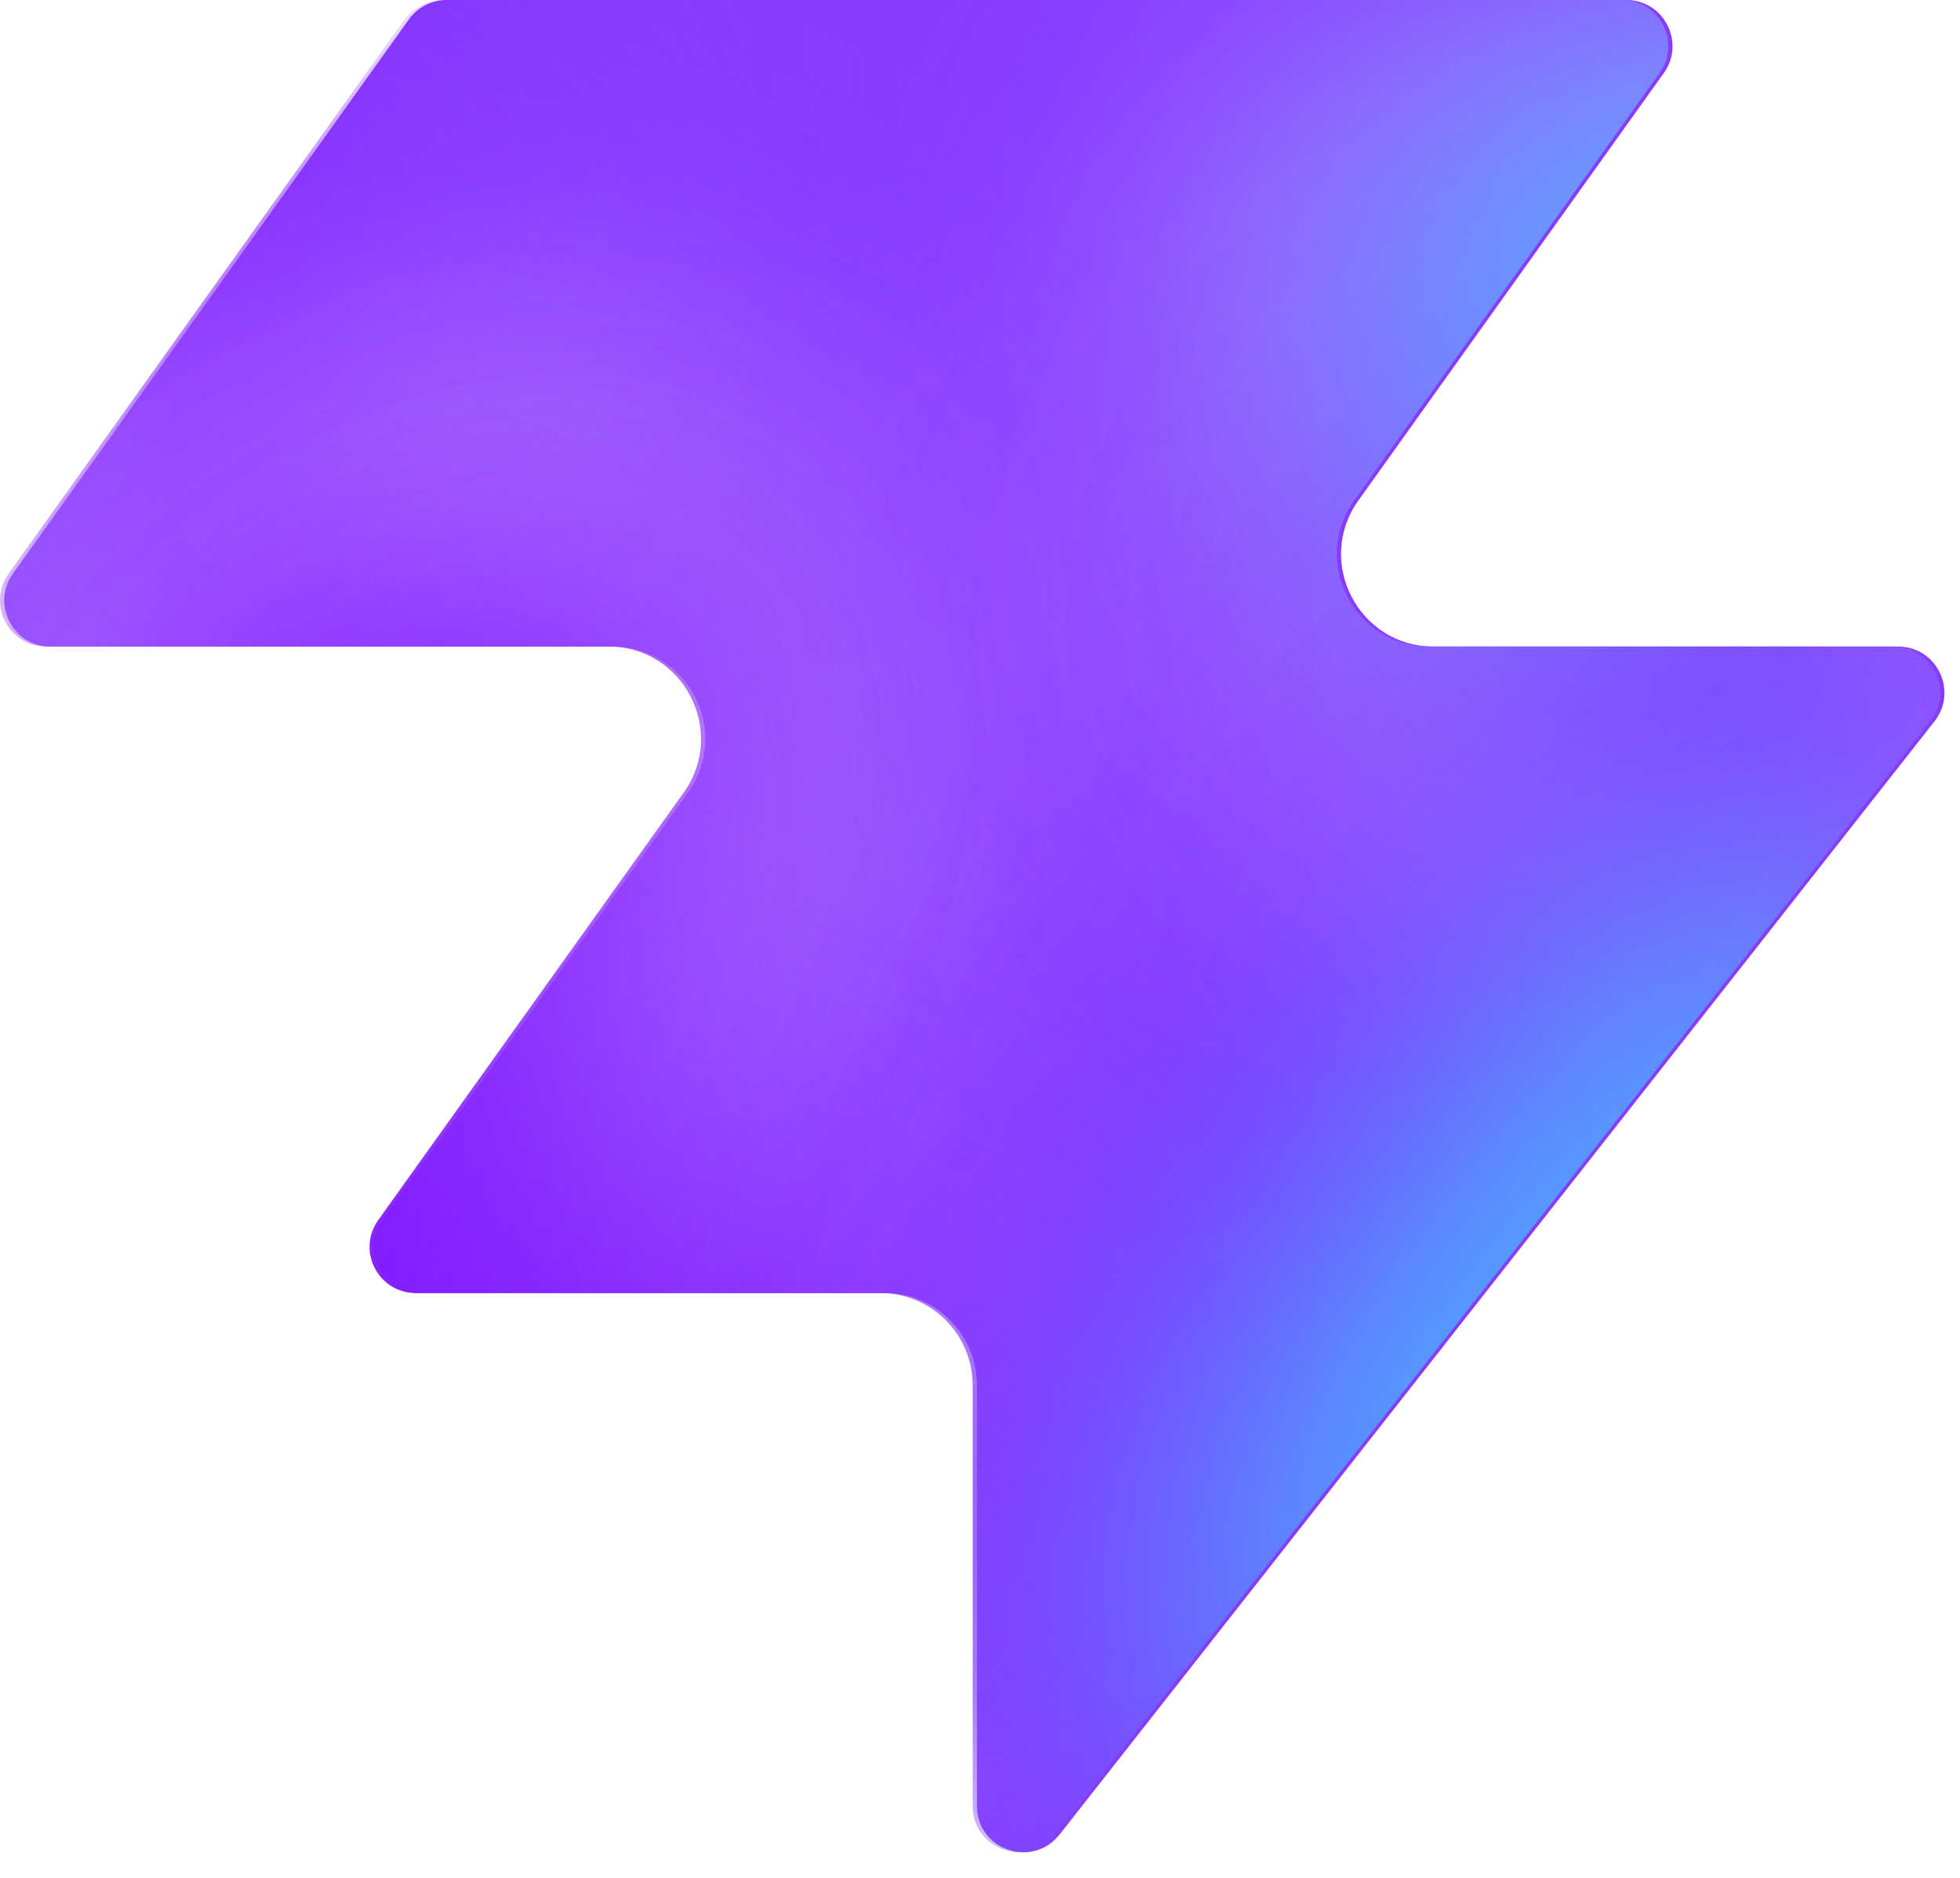
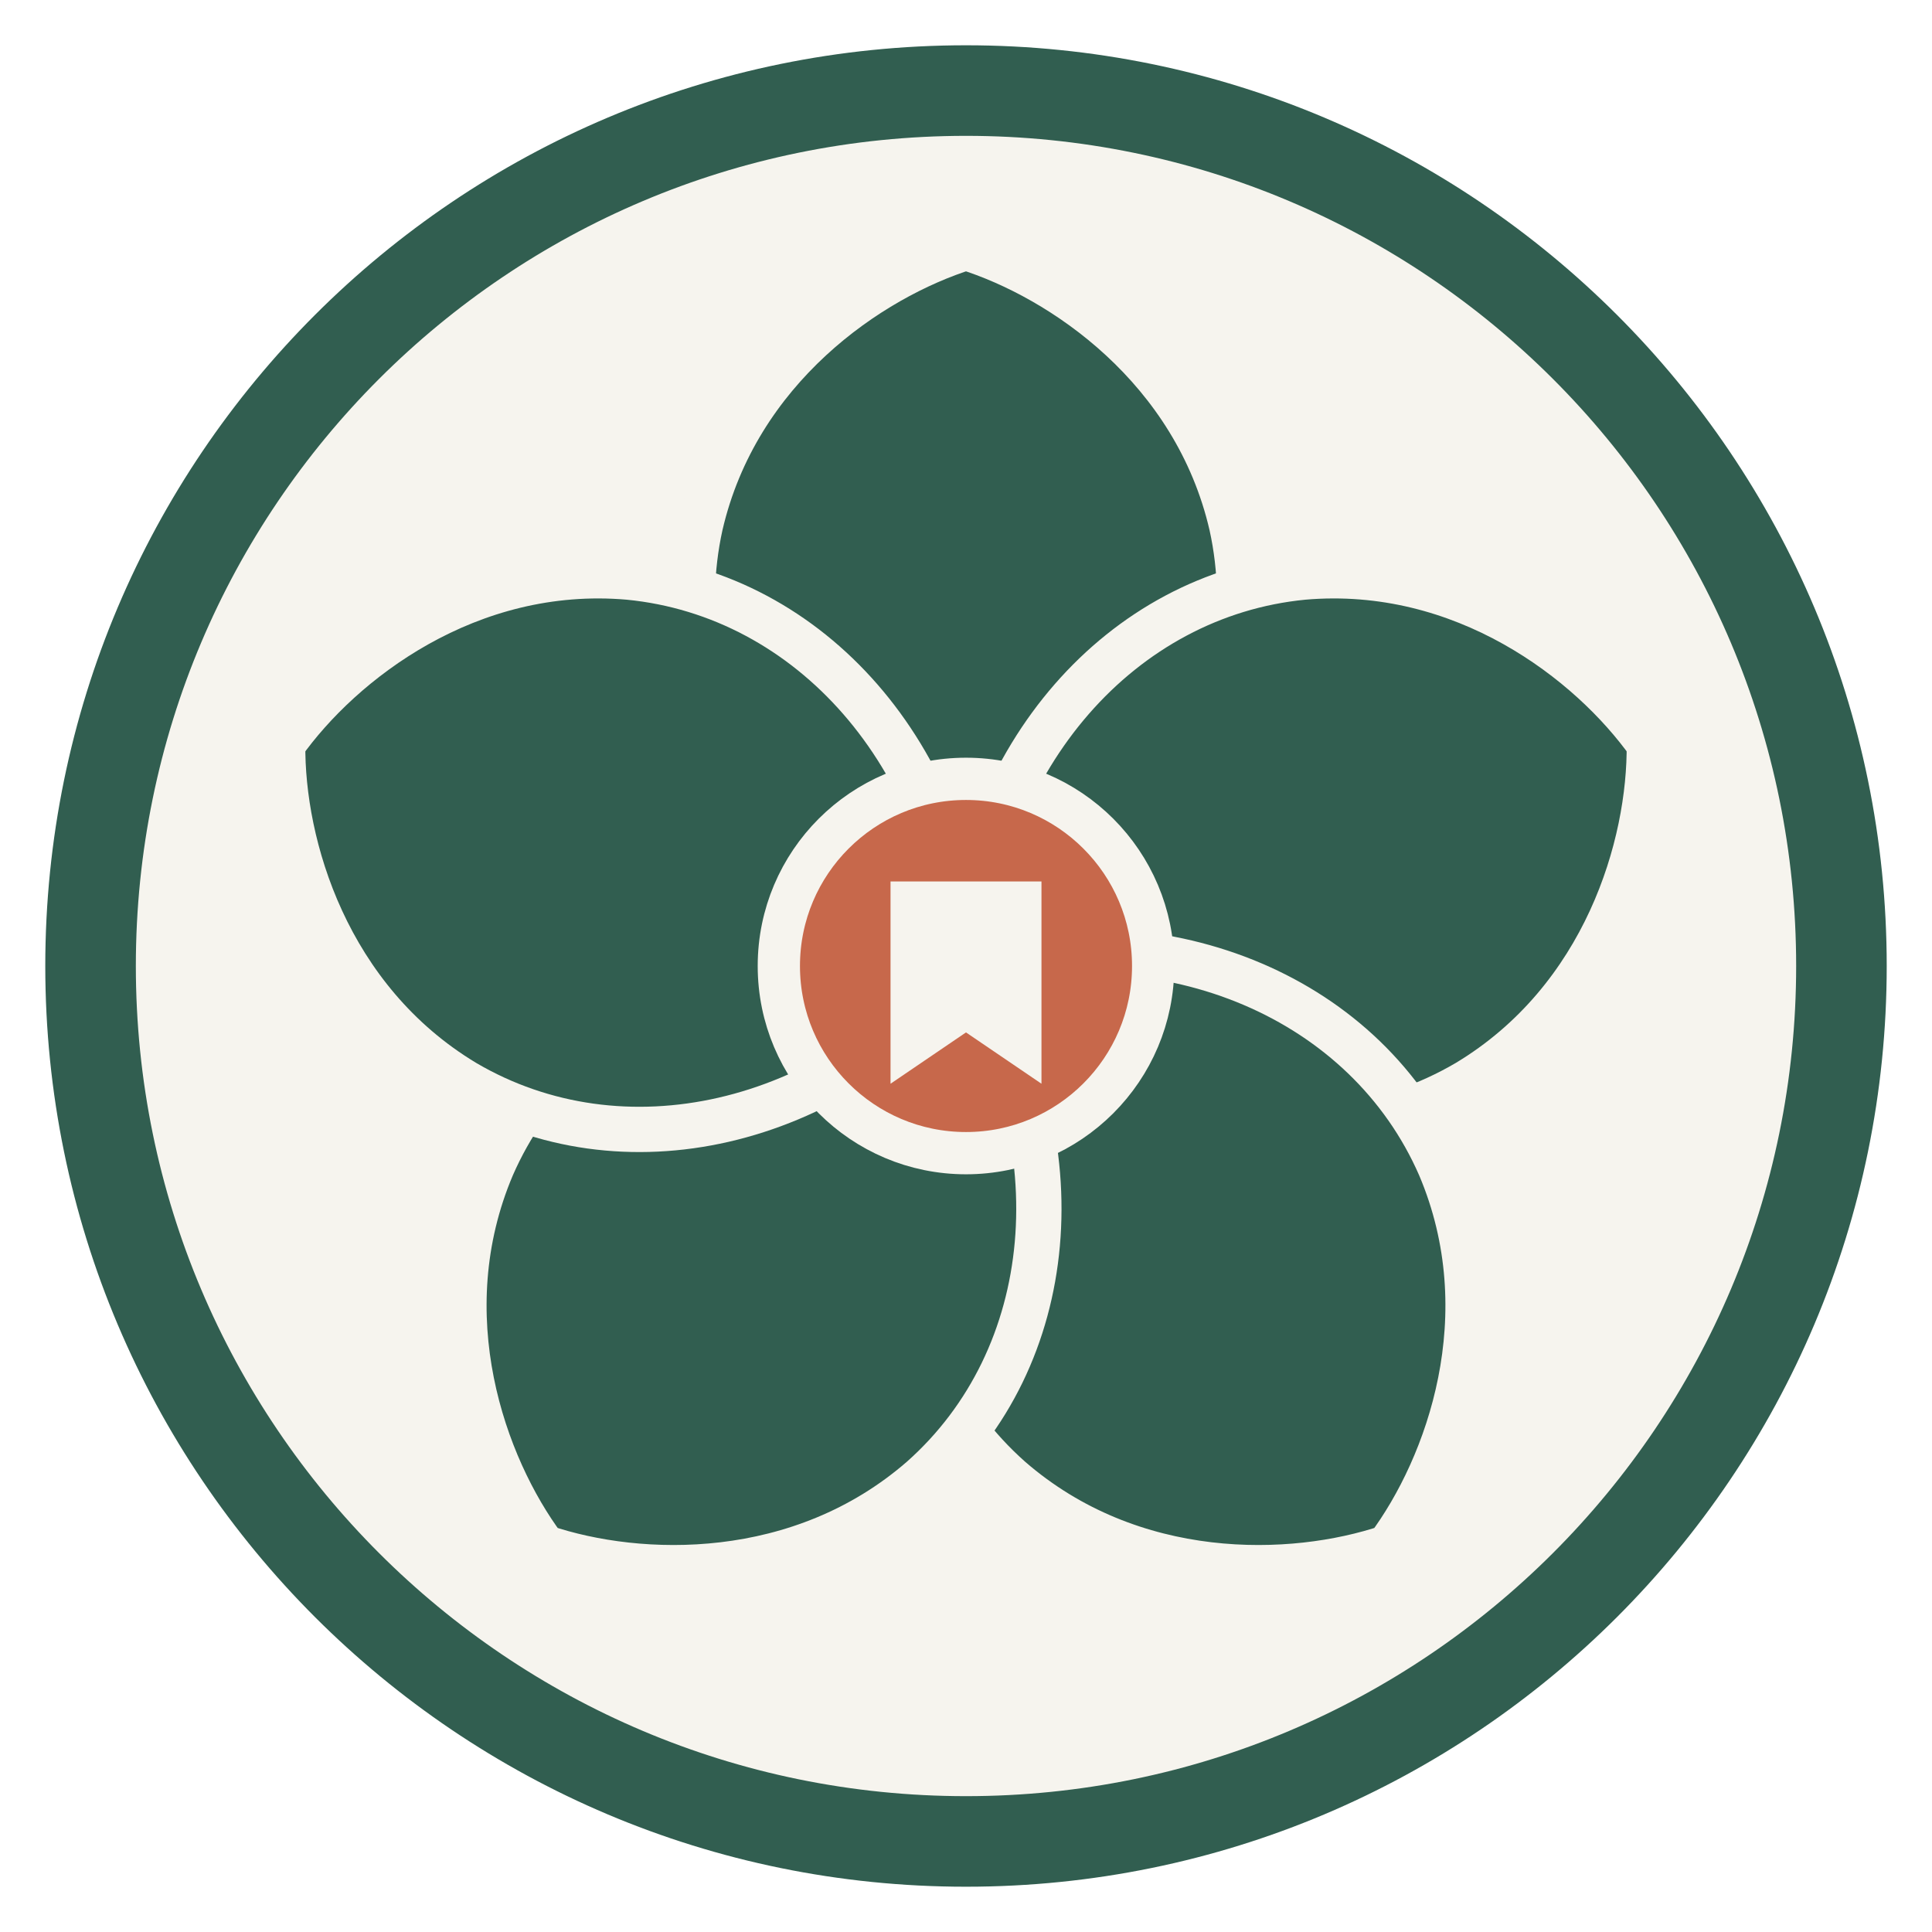
- <svg xmlns="http://www.w3.org/2000/svg" width="48" height="46" fill="none" viewBox="0 0 48 46">
-   <path fill="#863bff" d="M25.946 44.938c-.664.845-2.021.375-2.021-.698V33.937a2.26 2.26 0 0 0-2.262-2.262H10.287c-.92 0-1.456-1.04-.92-1.788l7.48-10.471c1.07-1.497 0-3.578-1.842-3.578H1.237c-.92 0-1.456-1.04-.92-1.788L10.013.474c.214-.297.556-.474.92-.474h28.894c.92 0 1.456 1.04.92 1.788l-7.48 10.471c-1.07 1.498 0 3.579 1.842 3.579h11.377c.943 0 1.473 1.088.89 1.83L25.947 44.94z" style="fill:#863bff;fill:color(display-p3 .525 .23 1);fill-opacity:1" />
-   <mask id="a" width="48" height="46" x="0" y="0" maskUnits="userSpaceOnUse" style="mask-type:alpha">
-     <path fill="#000" d="M25.842 44.938c-.664.844-2.021.375-2.021-.698V33.937a2.26 2.26 0 0 0-2.262-2.262H10.183c-.92 0-1.456-1.04-.92-1.788l7.48-10.471c1.07-1.498 0-3.579-1.842-3.579H1.133c-.92 0-1.456-1.04-.92-1.787L9.91.473c.214-.297.556-.474.92-.474h28.894c.92 0 1.456 1.04.92 1.788l-7.48 10.471c-1.07 1.498 0 3.578 1.842 3.578h11.377c.943 0 1.473 1.088.89 1.832L25.843 44.94z" style="fill:#000;fill-opacity:1" />
-   </mask>
-   <g mask="url(#a)">
-     <g filter="url(#b)">
-       <ellipse cx="5.508" cy="14.704" fill="#ede6ff" rx="5.508" ry="14.704" style="fill:#ede6ff;fill:color(display-p3 .927 .903 1);fill-opacity:1" transform="matrix(.00324 1 1 -.00324 -4.47 31.516)" />
-     </g>
-     <g filter="url(#c)">
-       <ellipse cx="10.399" cy="29.851" fill="#ede6ff" rx="10.399" ry="29.851" style="fill:#ede6ff;fill:color(display-p3 .927 .903 1);fill-opacity:1" transform="matrix(.00324 1 1 -.00324 -39.328 7.883)" />
-     </g>
-     <g filter="url(#d)">
-       <ellipse cx="5.508" cy="30.487" fill="#7e14ff" rx="5.508" ry="30.487" style="fill:#7e14ff;fill:color(display-p3 .492 .077 1);fill-opacity:1" transform="rotate(89.814 -25.913 -14.639)scale(1 -1)" />
-     </g>
-     <g filter="url(#e)">
-       <ellipse cx="5.508" cy="30.599" fill="#7e14ff" rx="5.508" ry="30.599" style="fill:#7e14ff;fill:color(display-p3 .492 .077 1);fill-opacity:1" transform="rotate(89.814 -32.644 -3.334)scale(1 -1)" />
-     </g>
-     <g filter="url(#f)">
-       <ellipse cx="5.508" cy="30.599" fill="#7e14ff" rx="5.508" ry="30.599" style="fill:#7e14ff;fill:color(display-p3 .492 .077 1);fill-opacity:1" transform="matrix(.00324 1 1 -.00324 -34.34 30.47)" />
-     </g>
-     <g filter="url(#g)">
-       <ellipse cx="14.072" cy="22.078" fill="#ede6ff" rx="14.072" ry="22.078" style="fill:#ede6ff;fill:color(display-p3 .927 .903 1);fill-opacity:1" transform="rotate(93.35 24.506 48.493)scale(-1 1)" />
-     </g>
-     <g filter="url(#h)">
-       <ellipse cx="3.47" cy="21.501" fill="#7e14ff" rx="3.47" ry="21.501" style="fill:#7e14ff;fill:color(display-p3 .492 .077 1);fill-opacity:1" transform="rotate(89.009 28.708 47.59)scale(-1 1)" />
-     </g>
-     <g filter="url(#i)">
-       <ellipse cx="3.47" cy="21.501" fill="#7e14ff" rx="3.47" ry="21.501" style="fill:#7e14ff;fill:color(display-p3 .492 .077 1);fill-opacity:1" transform="rotate(89.009 28.708 47.59)scale(-1 1)" />
-     </g>
-     <g filter="url(#j)">
-       <ellipse cx=".387" cy="8.972" fill="#7e14ff" rx="4.407" ry="29.108" style="fill:#7e14ff;fill:color(display-p3 .492 .077 1);fill-opacity:1" transform="rotate(39.51 .387 8.972)" />
-     </g>
-     <g filter="url(#k)">
-       <ellipse cx="47.523" cy="-6.092" fill="#7e14ff" rx="4.407" ry="29.108" style="fill:#7e14ff;fill:color(display-p3 .492 .077 1);fill-opacity:1" transform="rotate(37.892 47.523 -6.092)" />
-     </g>
-     <g filter="url(#l)">
-       <ellipse cx="41.412" cy="6.333" fill="#47bfff" rx="5.971" ry="9.665" style="fill:#47bfff;fill:color(display-p3 .28 .748 1);fill-opacity:1" transform="rotate(37.892 41.412 6.333)" />
-     </g>
-     <g filter="url(#m)">
-       <ellipse cx="-1.879" cy="38.332" fill="#7e14ff" rx="4.407" ry="29.108" style="fill:#7e14ff;fill:color(display-p3 .492 .077 1);fill-opacity:1" transform="rotate(37.892 -1.88 38.332)" />
-     </g>
-     <g filter="url(#n)">
-       <ellipse cx="-1.879" cy="38.332" fill="#7e14ff" rx="4.407" ry="29.108" style="fill:#7e14ff;fill:color(display-p3 .492 .077 1);fill-opacity:1" transform="rotate(37.892 -1.88 38.332)" />
-     </g>
-     <g filter="url(#o)">
-       <ellipse cx="35.651" cy="29.907" fill="#7e14ff" rx="4.407" ry="29.108" style="fill:#7e14ff;fill:color(display-p3 .492 .077 1);fill-opacity:1" transform="rotate(37.892 35.651 29.907)" />
-     </g>
-     <g filter="url(#p)">
-       <ellipse cx="38.418" cy="32.4" fill="#47bfff" rx="5.971" ry="15.297" style="fill:#47bfff;fill:color(display-p3 .28 .748 1);fill-opacity:1" transform="rotate(37.892 38.418 32.4)" />
-     </g>
+ <svg xmlns="http://www.w3.org/2000/svg" viewBox="0 0 64 64">
+   <circle cx="32" cy="32" r="29" fill="#f6f4ee" stroke="#315e50" stroke-width="3" />
+   <g fill="#315e50" stroke="#f6f4ee" stroke-width="1.5" stroke-linejoin="round">
+     <path id="p" d="M32 32C25.5 29.4 21.9 23.3 23.2 17.4 24.4 12.2 28.8 9.2 32 8.2c3.2 1 7.6 4 8.8 9.2 1.3 5.9-2.3 12-8.8 14.6Z" />
+     <use href="#p" transform="rotate(72 32 32)" />
+     <use href="#p" transform="rotate(144 32 32)" />
+     <use href="#p" transform="rotate(216 32 32)" />
+     <use href="#p" transform="rotate(288 32 32)" />
  </g>
-   <defs>
-     <filter id="b" width="60.045" height="41.654" x="-19.77" y="16.149" color-interpolation-filters="sRGB" filterUnits="userSpaceOnUse">
-       <feFlood flood-opacity="0" result="BackgroundImageFix" />
-       <feBlend in="SourceGraphic" in2="BackgroundImageFix" result="shape" />
-       <feGaussianBlur result="effect1_foregroundBlur_2002_17158" stdDeviation="7.659" />
-     </filter>
-     <filter id="c" width="90.34" height="51.437" x="-54.613" y="-7.533" color-interpolation-filters="sRGB" filterUnits="userSpaceOnUse">
-       <feFlood flood-opacity="0" result="BackgroundImageFix" />
-       <feBlend in="SourceGraphic" in2="BackgroundImageFix" result="shape" />
-       <feGaussianBlur result="effect1_foregroundBlur_2002_17158" stdDeviation="7.659" />
-     </filter>
-     <filter id="d" width="79.355" height="29.4" x="-49.64" y="2.03" color-interpolation-filters="sRGB" filterUnits="userSpaceOnUse">
-       <feFlood flood-opacity="0" result="BackgroundImageFix" />
-       <feBlend in="SourceGraphic" in2="BackgroundImageFix" result="shape" />
-       <feGaussianBlur result="effect1_foregroundBlur_2002_17158" stdDeviation="4.596" />
-     </filter>
-     <filter id="e" width="79.579" height="29.4" x="-45.045" y="20.029" color-interpolation-filters="sRGB" filterUnits="userSpaceOnUse">
-       <feFlood flood-opacity="0" result="BackgroundImageFix" />
-       <feBlend in="SourceGraphic" in2="BackgroundImageFix" result="shape" />
-       <feGaussianBlur result="effect1_foregroundBlur_2002_17158" stdDeviation="4.596" />
-     </filter>
-     <filter id="f" width="79.579" height="29.4" x="-43.513" y="21.178" color-interpolation-filters="sRGB" filterUnits="userSpaceOnUse">
-       <feFlood flood-opacity="0" result="BackgroundImageFix" />
-       <feBlend in="SourceGraphic" in2="BackgroundImageFix" result="shape" />
-       <feGaussianBlur result="effect1_foregroundBlur_2002_17158" stdDeviation="4.596" />
-     </filter>
-     <filter id="g" width="74.749" height="58.852" x="15.756" y="-17.901" color-interpolation-filters="sRGB" filterUnits="userSpaceOnUse">
-       <feFlood flood-opacity="0" result="BackgroundImageFix" />
-       <feBlend in="SourceGraphic" in2="BackgroundImageFix" result="shape" />
-       <feGaussianBlur result="effect1_foregroundBlur_2002_17158" stdDeviation="7.659" />
-     </filter>
-     <filter id="h" width="61.377" height="25.362" x="23.548" y="2.284" color-interpolation-filters="sRGB" filterUnits="userSpaceOnUse">
-       <feFlood flood-opacity="0" result="BackgroundImageFix" />
-       <feBlend in="SourceGraphic" in2="BackgroundImageFix" result="shape" />
-       <feGaussianBlur result="effect1_foregroundBlur_2002_17158" stdDeviation="4.596" />
-     </filter>
-     <filter id="i" width="61.377" height="25.362" x="23.548" y="2.284" color-interpolation-filters="sRGB" filterUnits="userSpaceOnUse">
-       <feFlood flood-opacity="0" result="BackgroundImageFix" />
-       <feBlend in="SourceGraphic" in2="BackgroundImageFix" result="shape" />
-       <feGaussianBlur result="effect1_foregroundBlur_2002_17158" stdDeviation="4.596" />
-     </filter>
-     <filter id="j" width="56.045" height="63.649" x="-27.636" y="-22.853" color-interpolation-filters="sRGB" filterUnits="userSpaceOnUse">
-       <feFlood flood-opacity="0" result="BackgroundImageFix" />
-       <feBlend in="SourceGraphic" in2="BackgroundImageFix" result="shape" />
-       <feGaussianBlur result="effect1_foregroundBlur_2002_17158" stdDeviation="4.596" />
-     </filter>
-     <filter id="k" width="54.814" height="64.646" x="20.116" y="-38.415" color-interpolation-filters="sRGB" filterUnits="userSpaceOnUse">
-       <feFlood flood-opacity="0" result="BackgroundImageFix" />
-       <feBlend in="SourceGraphic" in2="BackgroundImageFix" result="shape" />
-       <feGaussianBlur result="effect1_foregroundBlur_2002_17158" stdDeviation="4.596" />
-     </filter>
-     <filter id="l" width="33.541" height="35.313" x="24.641" y="-11.323" color-interpolation-filters="sRGB" filterUnits="userSpaceOnUse">
-       <feFlood flood-opacity="0" result="BackgroundImageFix" />
-       <feBlend in="SourceGraphic" in2="BackgroundImageFix" result="shape" />
-       <feGaussianBlur result="effect1_foregroundBlur_2002_17158" stdDeviation="4.596" />
-     </filter>
-     <filter id="m" width="54.814" height="64.646" x="-29.286" y="6.009" color-interpolation-filters="sRGB" filterUnits="userSpaceOnUse">
-       <feFlood flood-opacity="0" result="BackgroundImageFix" />
-       <feBlend in="SourceGraphic" in2="BackgroundImageFix" result="shape" />
-       <feGaussianBlur result="effect1_foregroundBlur_2002_17158" stdDeviation="4.596" />
-     </filter>
-     <filter id="n" width="54.814" height="64.646" x="-29.286" y="6.009" color-interpolation-filters="sRGB" filterUnits="userSpaceOnUse">
-       <feFlood flood-opacity="0" result="BackgroundImageFix" />
-       <feBlend in="SourceGraphic" in2="BackgroundImageFix" result="shape" />
-       <feGaussianBlur result="effect1_foregroundBlur_2002_17158" stdDeviation="4.596" />
-     </filter>
-     <filter id="o" width="54.814" height="64.646" x="8.244" y="-2.416" color-interpolation-filters="sRGB" filterUnits="userSpaceOnUse">
-       <feFlood flood-opacity="0" result="BackgroundImageFix" />
-       <feBlend in="SourceGraphic" in2="BackgroundImageFix" result="shape" />
-       <feGaussianBlur result="effect1_foregroundBlur_2002_17158" stdDeviation="4.596" />
-     </filter>
-     <filter id="p" width="39.409" height="43.623" x="18.713" y="10.588" color-interpolation-filters="sRGB" filterUnits="userSpaceOnUse">
-       <feFlood flood-opacity="0" result="BackgroundImageFix" />
-       <feBlend in="SourceGraphic" in2="BackgroundImageFix" result="shape" />
-       <feGaussianBlur result="effect1_foregroundBlur_2002_17158" stdDeviation="4.596" />
-     </filter>
-   </defs>
+   <circle cx="32" cy="32" r="6.2" fill="#c7684b" stroke="#f6f4ee" stroke-width="1.4" />
+   <path d="M29.5 29.2h5v6.7L32 34.2l-2.5 1.7Z" fill="#f6f4ee" />
</svg>
